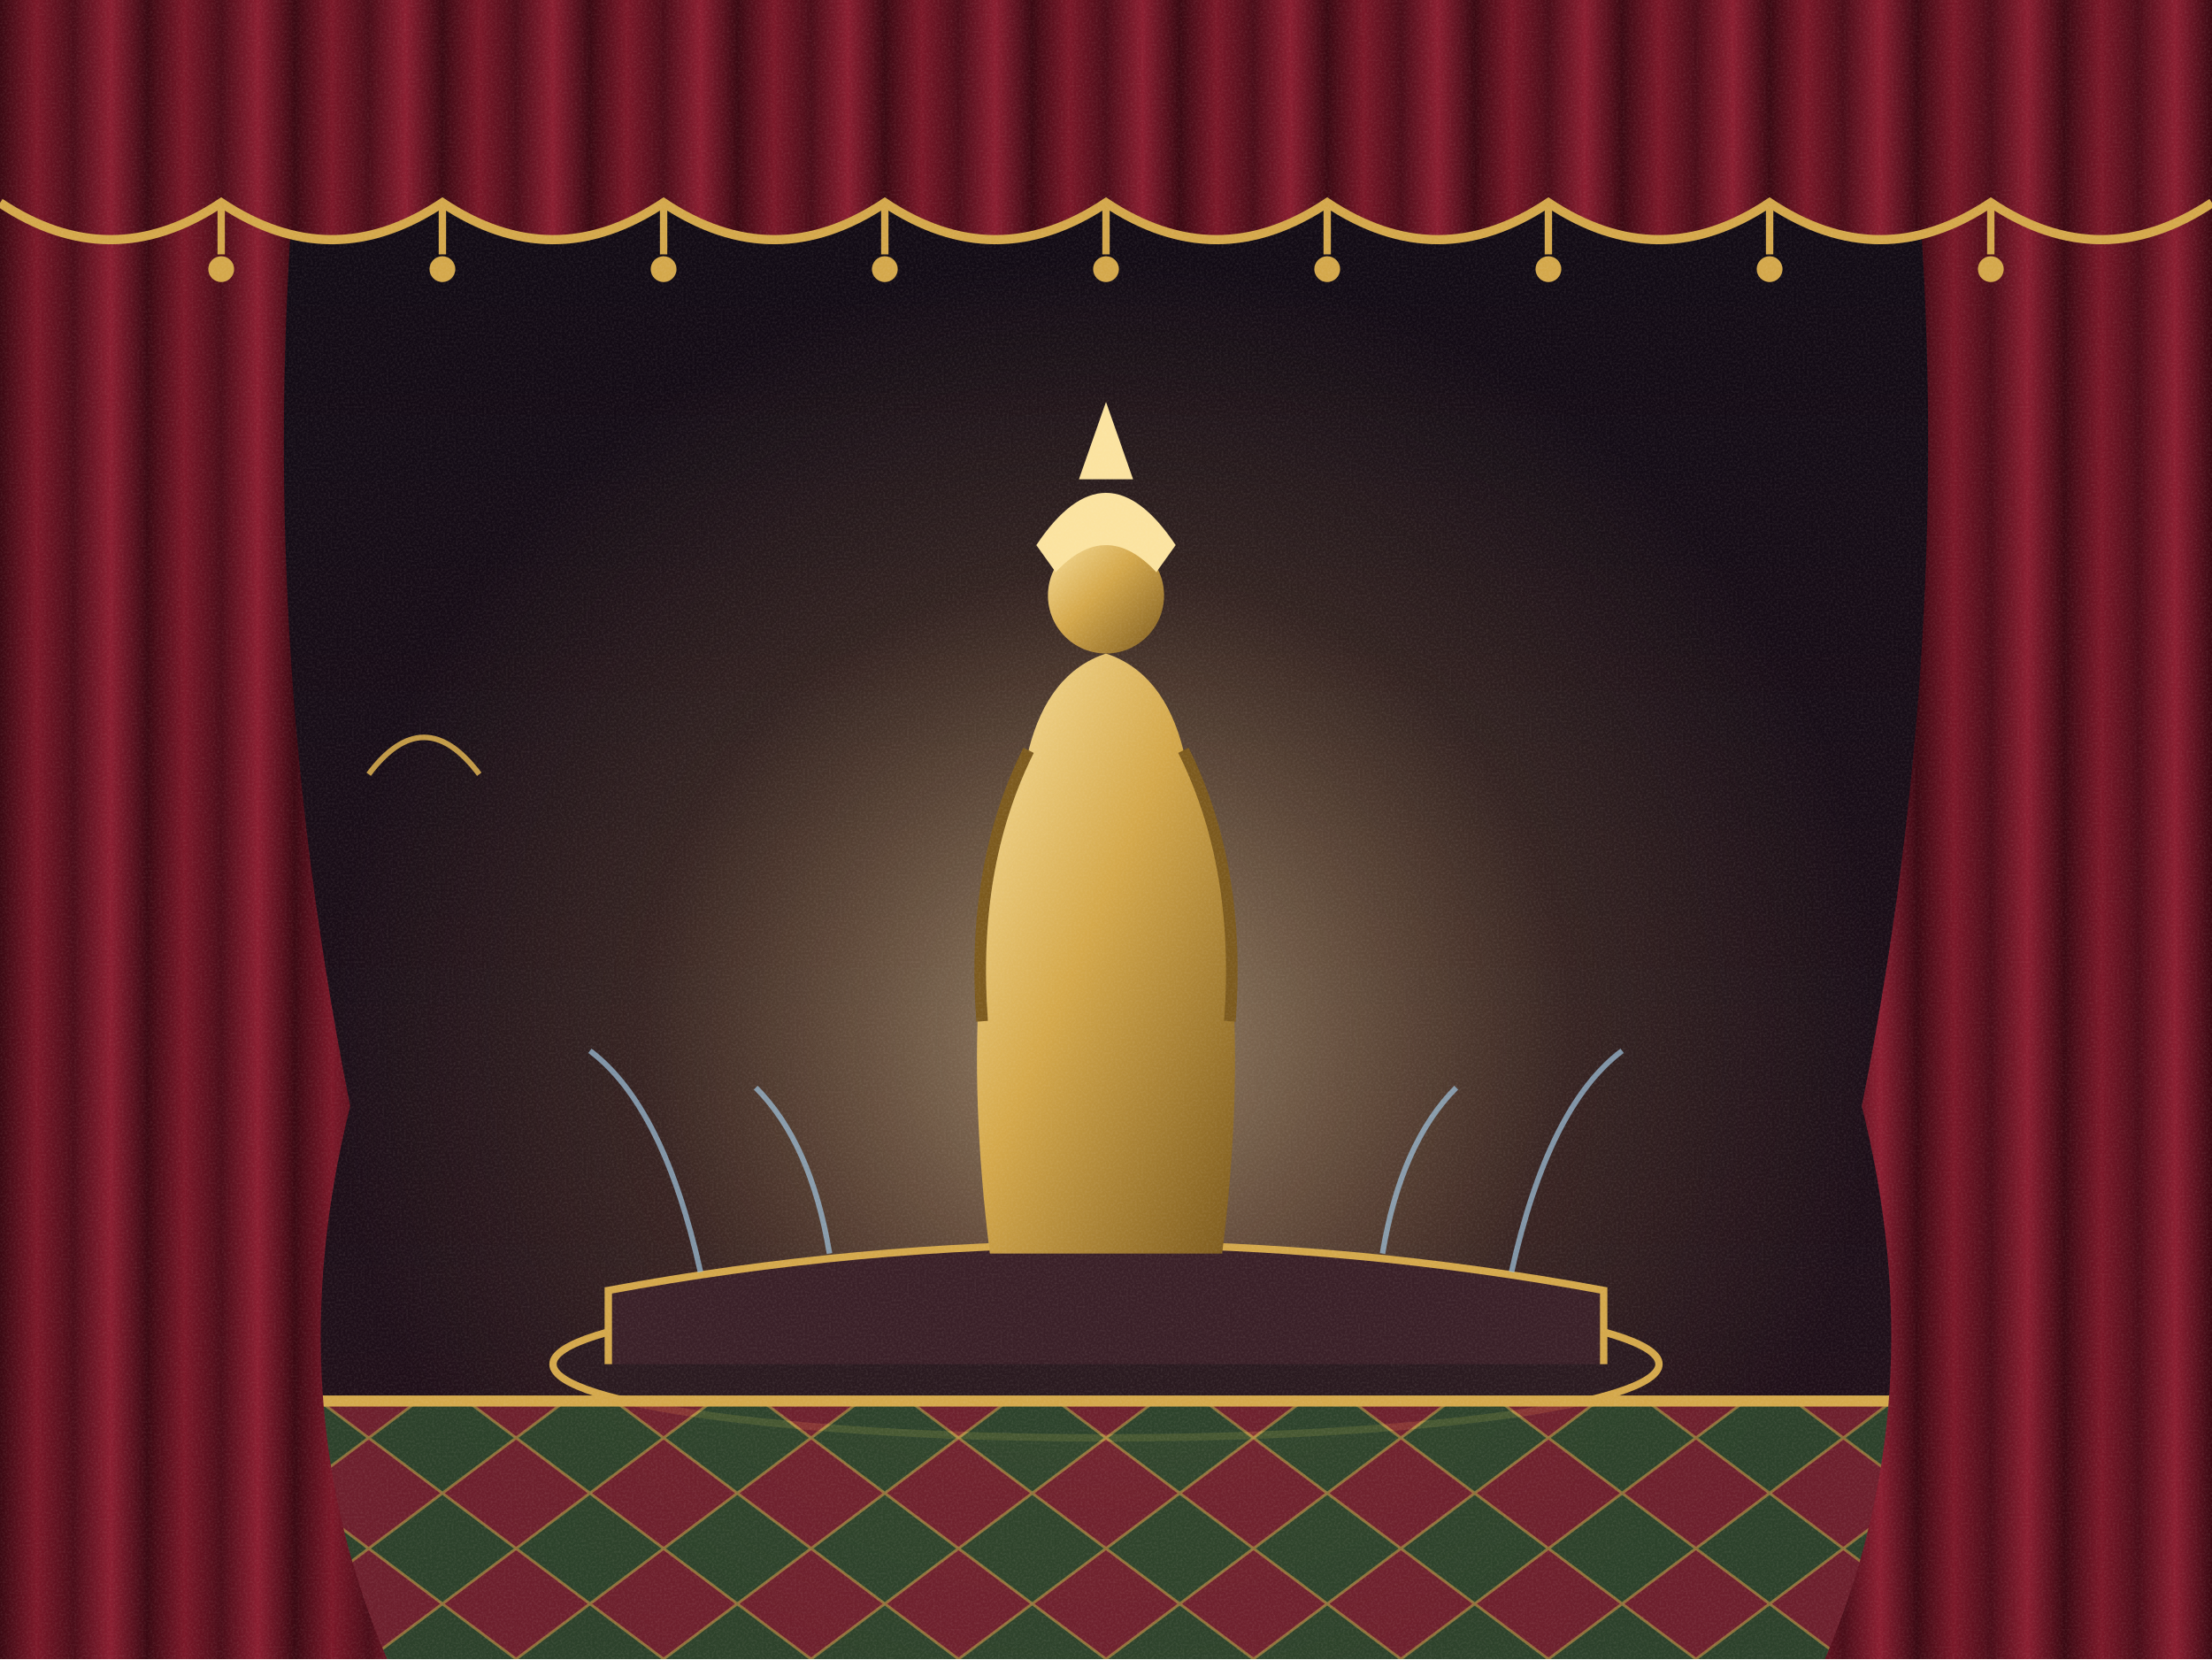
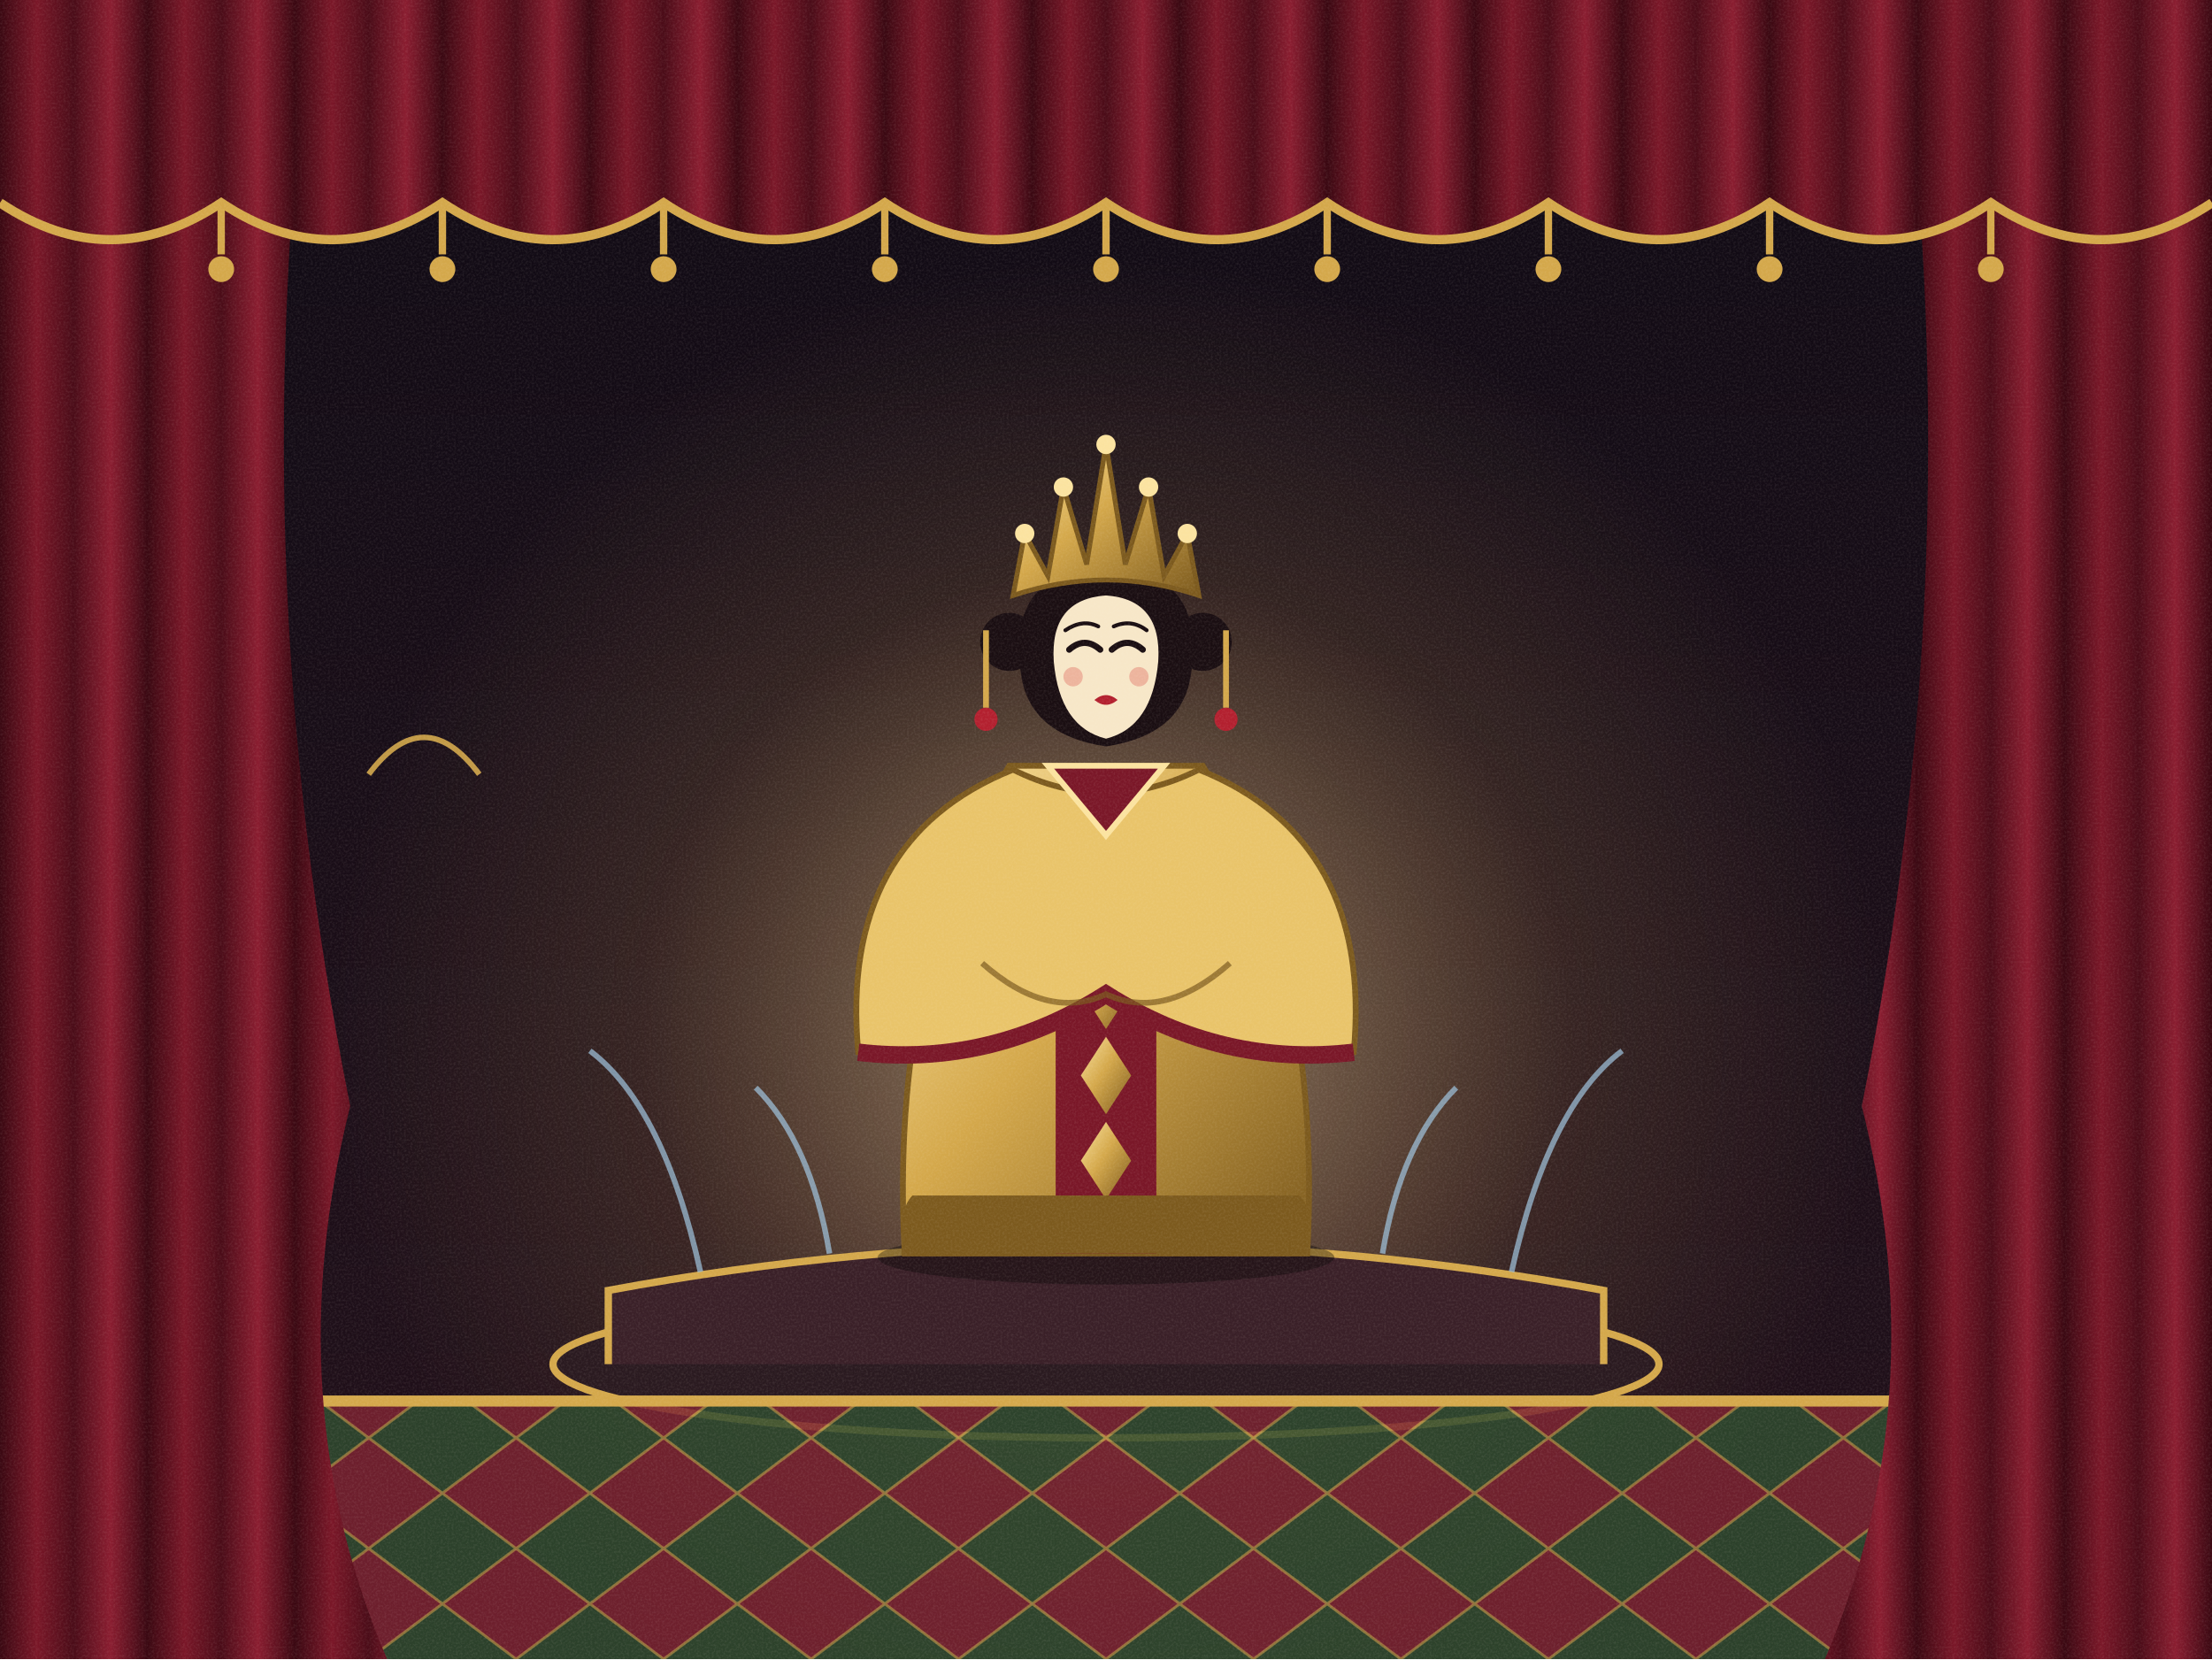
<svg xmlns="http://www.w3.org/2000/svg" viewBox="0 0 1200 900" width="1200" height="900" role="img" aria-labelledby="t d">
  <defs>
    <linearGradient id="velvet" x1="0" y1="0" x2="1" y2="0">
      <stop offset="0" stop-color="#3A0812" />
      <stop offset=".25" stop-color="#7A1728" />
      <stop offset=".5" stop-color="#4A0C18" />
      <stop offset=".75" stop-color="#8A1D30" />
      <stop offset="1" stop-color="#3A0812" />
    </linearGradient>
    <pattern id="fold" width="80" height="900" patternUnits="userSpaceOnUse">
      <rect width="80" height="900" fill="url(#velvet)" />
    </pattern>
    <linearGradient id="gold" x1="0" y1="0" x2="1" y2="1">
      <stop offset="0" stop-color="#FBE3A0" />
      <stop offset=".45" stop-color="#D4A84B" />
      <stop offset="1" stop-color="#7C5A1E" />
    </linearGradient>
    <radialGradient id="spot" cx="600" cy="560" r="420" gradientUnits="userSpaceOnUse">
      <stop offset="0" stop-color="#FFE7B0" stop-opacity=".55" />
      <stop offset=".6" stop-color="#FFC56E" stop-opacity=".12" />
      <stop offset="1" stop-color="#FFC56E" stop-opacity="0" />
    </radialGradient>
    <linearGradient id="back" x1="0" y1="0" x2="0" y2="1">
      <stop offset="0" stop-color="#0F0A14" />
      <stop offset="1" stop-color="#22101A" />
    </linearGradient>
    <pattern id="harl" width="80" height="60" patternUnits="userSpaceOnUse">
      <path d="M40 0L80 30L40 60L0 30Z" fill="#7A2230" />
      <path d="M0 0L40 0L0 30Z M80 0L40 0L80 30Z M0 60L40 60L0 30Z M80 60L40 60L80 30Z" fill="#2E4A2E" />
      <path d="M40 0L80 30L40 60L0 30Z" fill="none" stroke="#C9A24A" stroke-width="1.5" opacity=".7" />
    </pattern>
    <filter id="grain" x="0" y="0" width="100%" height="100%">
      <feTurbulence type="fractalNoise" baseFrequency=".85" numOctaves="2" seed="5" stitchTiles="stitch" />
      <feColorMatrix values="0 0 0 0 1 0 0 0 0 .9 0 0 0 0 .8 0 0 0 .4 -.16" />
    </filter>
  </defs>
  <rect width="1200" height="900" fill="url(#back)" />
  <rect width="1200" height="900" fill="url(#spot)" />
  <ellipse cx="600" cy="740" rx="300" ry="40" fill="#2A1A20" stroke="#D4A84B" stroke-width="4" />
  <path d="M330 740V700Q600 650 870 700V740" fill="#3A2028" stroke="#D4A84B" stroke-width="4" />
  <g stroke="#9FC4E0" stroke-width="3" fill="none" opacity=".7">
    <path d="M380 690q-20 -90 -60 -120M820 690q20 -90 60 -120M450 680q-10 -60 -40 -90M750 680q10 -60 40 -90" />
  </g>
  <g transform="translate(600 680) scale(1.05)">
-     <path d="M-60 0Q-80 -160 -40 -260Q-30 -300 0 -310Q30 -300 40 -260Q80 -160 60 0Z" fill="url(#gold)" />
-     <path d="M-40 -260Q-70 -200 -64 -120M40 -260Q70 -200 64 -120" fill="none" stroke="#7C5A1E" stroke-width="6" />
-     <circle cx="0" cy="-340" r="30" fill="url(#gold)" />
-     <path d="M-36 -366Q0 -420 36 -366L26 -352Q0 -380 -26 -352Z" fill="#FBE3A0" />
-     <path d="M-14 -400L0 -440L14 -400" fill="#FBE3A0" />
+     <ellipse cx="0" cy="2" rx="118" ry="14" fill="#000" opacity=".35" />
+     <path d="M-104 0Q-112 -150 -50 -252H50Q112 -150 104 0Z" fill="url(#gold)" stroke="#7C5A1E" stroke-width="3" />
+     <path d="M-26 0V-236H26V0Z" fill="#7A1728" />
+     <path d="M0 -200l13 20-13 20-13-20Z" fill="url(#gold)" />
+     <path d="M0 -156l13 20-13 20-13-20Z" fill="url(#gold)" />
+     <path d="M0 -112l13 20-13 20-13-20Z" fill="url(#gold)" />
+     <path d="M0 -68l13 20-13 20-13-20Z" fill="url(#gold)" />
+     <path d="M-104 0Q-108 -22 -100 -30H100Q108 -22 104 0Z" fill="#7C5A1E" />
+     <path d="M-48 -250Q-138 -214 -128 -104Q-60 -96 0 -134Q60 -96 128 -104Q138 -214 48 -250Q0 -226 -48 -250Z" fill="#E9C46A" stroke="#7C5A1E" stroke-width="3" />
+     <path d="M-128 -104Q-60 -96 0 -134Q60 -96 128 -104" fill="none" stroke="#7A1728" stroke-width="9" />
+     <path d="M-64 -150Q-30 -120 0 -134Q30 -120 64 -150" fill="none" stroke="#7C5A1E" stroke-width="3" opacity=".7" />
+     <path d="M-30 -252L0 -216L30 -252Z" fill="#7A1728" stroke="#FBE3A0" stroke-width="3" />
+     <path d="M-44 -300Q-52 -352 0 -356Q52 -352 44 -300Q40 -268 0 -262Q-40 -268 -44 -300Z" fill="#1A0E12" />
+     <circle cx="-50" cy="-316" r="15" fill="#1A0E12" />
+     <circle cx="50" cy="-316" r="15" fill="#1A0E12" />
+     <path d="M-27 -306Q-29 -338 0 -340Q29 -338 27 -306Q24 -272 0 -266Q-24 -272 -27 -306Z" fill="#F7E7C8" />
+     <path d="M-19 -312q8 -7 16 0M3 -312q8 -7 16 0" fill="none" stroke="#1A0E12" stroke-width="3.2" stroke-linecap="round" />
+     <path d="M-21 -322q9 -6 17 -2M4 -324q9 -4 17 2" fill="none" stroke="#1A0E12" stroke-width="2" stroke-linecap="round" />
+     <path d="M-6 -286q6 5 12 0q-6 -5 -12 0Z" fill="#B3202F" />
+     <circle cx="-17" cy="-298" r="5" fill="#E58A7A" opacity=".55" />
+     <circle cx="17" cy="-298" r="5" fill="#E58A7A" opacity=".55" />
+     <path d="M-48 -340L-42 -372L-30 -350L-22 -396L-10 -356L0 -418L10 -356L22 -396L30 -350L42 -372L48 -340Q0 -356 -48 -340Z" fill="url(#gold)" stroke="#7C5A1E" stroke-width="2.5" />
+     <circle cx="-42" cy="-372" r="5" fill="#FBE3A0" />
+     <circle cx="-22" cy="-396" r="5" fill="#FBE3A0" />
+     <circle cx="0" cy="-418" r="5" fill="#FBE3A0" />
+     <circle cx="22" cy="-396" r="5" fill="#FBE3A0" />
+     <circle cx="42" cy="-372" r="5" fill="#FBE3A0" />
+     <path d="M-62 -322v40M62 -322v40" stroke="#D4A84B" stroke-width="3" />
+     <circle cx="-62" cy="-276" r="6" fill="#B3202F" />
+     <circle cx="62" cy="-276" r="6" fill="#B3202F" />
  </g>
  <g opacity=".9">
    <path d="M200 420q30 -40 60 0" stroke="#D4A84B" stroke-width="3" fill="none" />
  </g>
  <path d="M0 760H1200V900H0Z" fill="url(#harl)" opacity=".85" />
  <path d="M0 760H1200" stroke="#D4A84B" stroke-width="6" />
  <path d="M0 0H170Q130 300 190 600Q150 760 210 900H0Z" fill="url(#fold)" />
  <path d="M1200 0H1030Q1070 300 1010 600Q1050 760 990 900H1200Z" fill="url(#fold)" />
  <path d="M0 0H1200V110Q1140 150 1080 110Q1020 150 960 110Q900 150 840 110Q780 150 720 110Q660 150 600 110Q540 150 480 110Q420 150 360 110Q300 150 240 110Q180 150 120 110Q60 150 0 110V0Z" fill="url(#fold)" />
  <path d="M0 110Q60 150 120 110Q180 150 240 110Q300 150 360 110Q420 150 480 110Q540 150 600 110Q660 150 720 110Q780 150 840 110Q900 150 960 110Q1020 150 1080 110Q1140 150 1200 110" fill="none" stroke="#D4A84B" stroke-width="5" />
  <path d="M120 112v26" stroke="#D4A84B" stroke-width="4" />
  <circle cx="120" cy="146" r="7" fill="#D4A84B" />
  <path d="M240 112v26" stroke="#D4A84B" stroke-width="4" />
  <circle cx="240" cy="146" r="7" fill="#D4A84B" />
  <path d="M360 112v26" stroke="#D4A84B" stroke-width="4" />
  <circle cx="360" cy="146" r="7" fill="#D4A84B" />
  <path d="M480 112v26" stroke="#D4A84B" stroke-width="4" />
  <circle cx="480" cy="146" r="7" fill="#D4A84B" />
  <path d="M600 112v26" stroke="#D4A84B" stroke-width="4" />
  <circle cx="600" cy="146" r="7" fill="#D4A84B" />
  <path d="M720 112v26" stroke="#D4A84B" stroke-width="4" />
  <circle cx="720" cy="146" r="7" fill="#D4A84B" />
  <path d="M840 112v26" stroke="#D4A84B" stroke-width="4" />
  <circle cx="840" cy="146" r="7" fill="#D4A84B" />
  <path d="M960 112v26" stroke="#D4A84B" stroke-width="4" />
  <circle cx="960" cy="146" r="7" fill="#D4A84B" />
  <path d="M1080 112v26" stroke="#D4A84B" stroke-width="4" />
  <circle cx="1080" cy="146" r="7" fill="#D4A84B" />
  <rect width="1200" height="900" filter="url(#grain)" opacity=".45" />
</svg>
